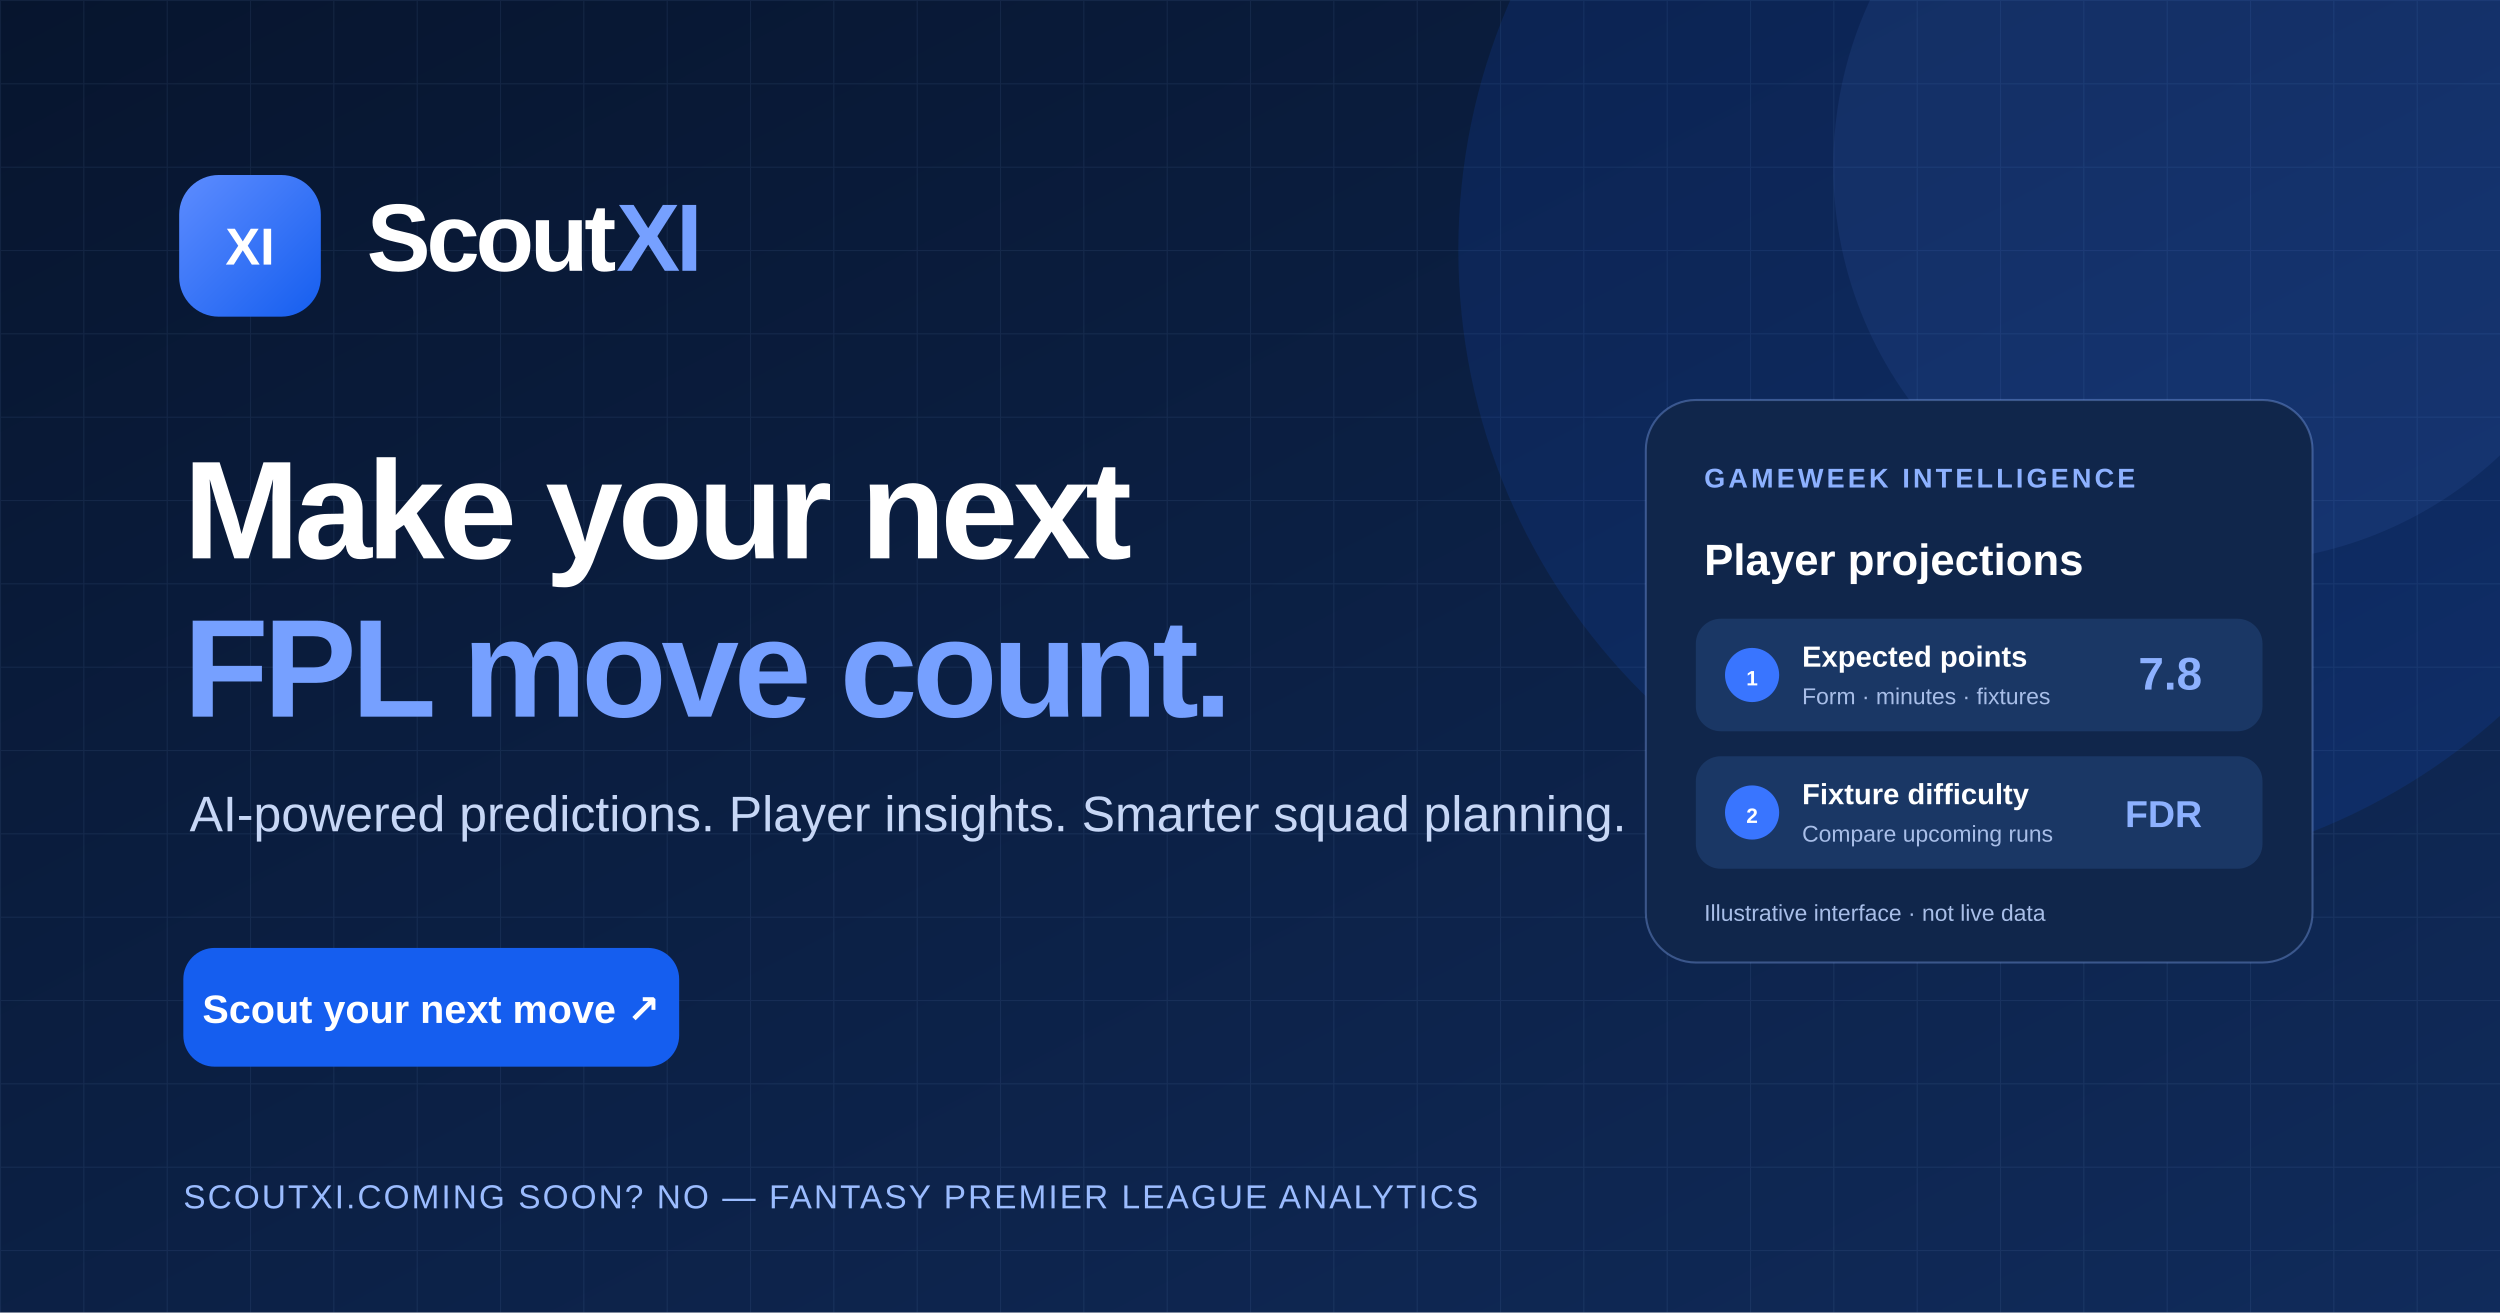
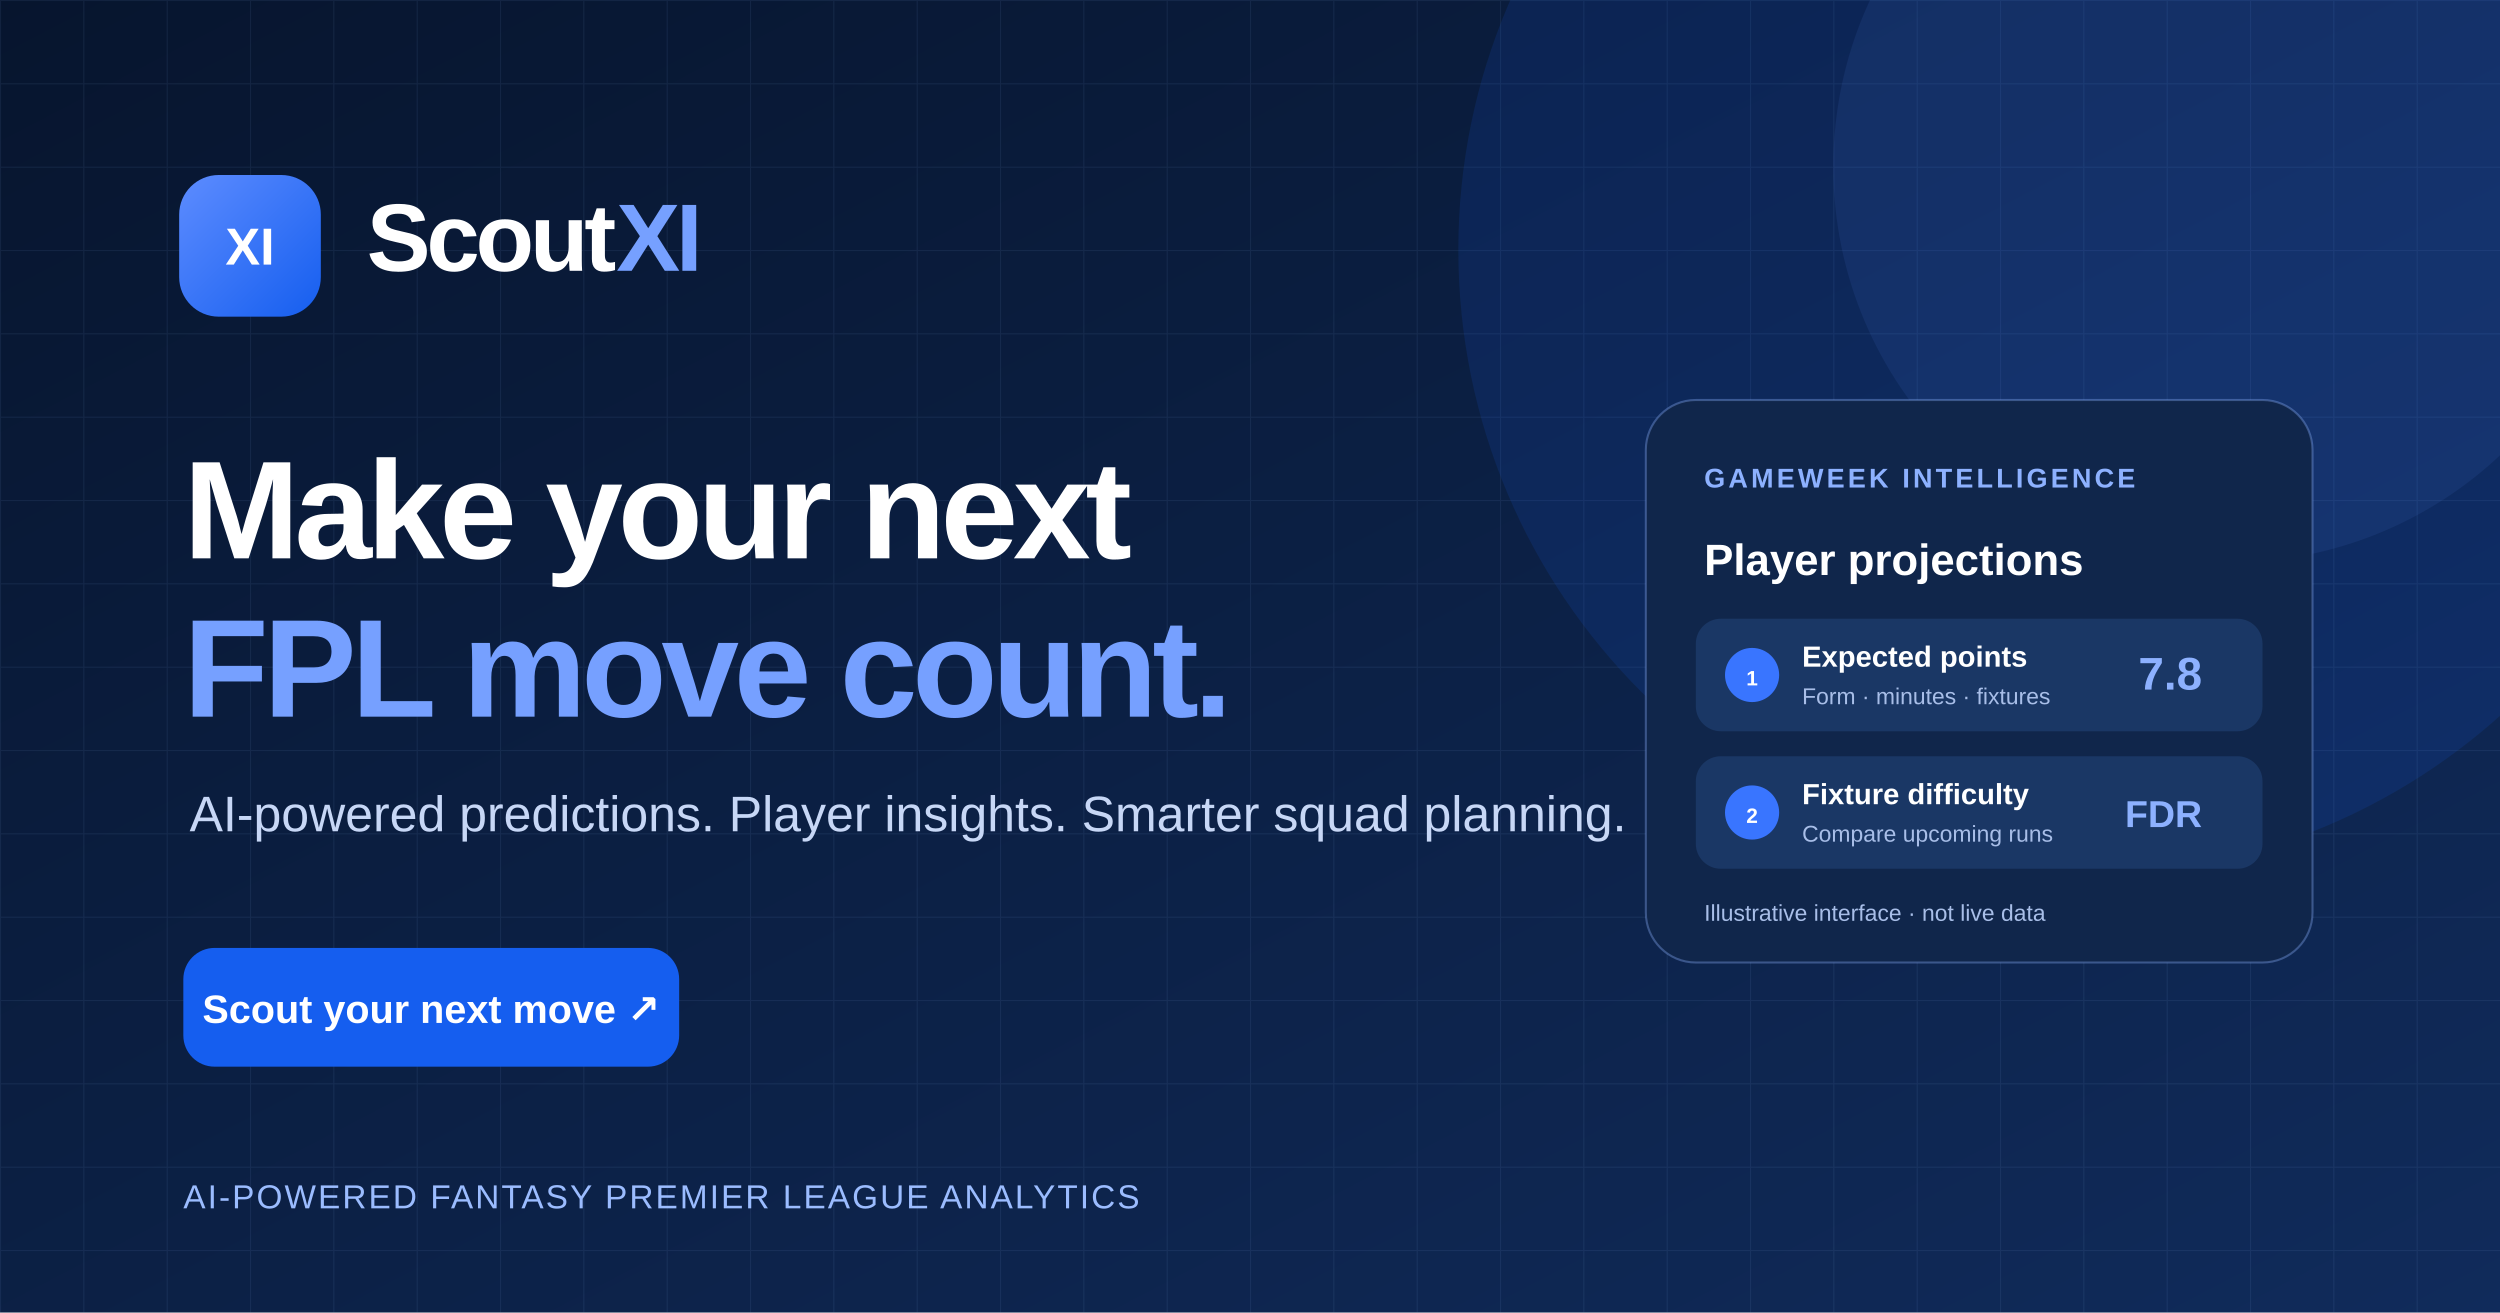
<svg xmlns="http://www.w3.org/2000/svg" width="1200" height="630" viewBox="0 0 1200 630">
  <defs>
    <linearGradient id="bg" x1="0" y1="0" x2="1" y2="1">
      <stop stop-color="#07152e" />
      <stop offset="1" stop-color="#102b5b" />
    </linearGradient>
    <linearGradient id="blue" x1="0" y1="0" x2="1" y2="1">
      <stop stop-color="#5d8cff" />
      <stop offset="1" stop-color="#155eef" />
    </linearGradient>
    <pattern id="grid" width="40" height="40" patternUnits="userSpaceOnUse">
      <path d="M40 0H0V40" fill="none" stroke="#9bbcff" stroke-opacity=".08" />
    </pattern>
  </defs>
  <rect width="1200" height="630" fill="url(#bg)" />
  <rect width="1200" height="630" fill="url(#grid)" />
  <circle cx="1000" cy="120" r="300" fill="#155eef" opacity=".13" />
  <circle cx="1070" cy="80" r="190" fill="#5d8cff" opacity=".09" />
  <rect x="86" y="84" width="68" height="68" rx="19" fill="url(#blue)" />
  <text x="120" y="127" text-anchor="middle" font-family="Arial,sans-serif" font-size="25" font-weight="900" fill="white">XI</text>
  <text x="176" y="130" font-family="Arial,sans-serif" font-size="46" font-weight="800" letter-spacing="-2" fill="white">Scout<tspan fill="#76a0ff">XI</tspan>
  </text>
  <text x="88" y="268" font-family="Arial,sans-serif" font-size="67" font-weight="800" letter-spacing="-2.5" fill="white">Make your next</text>
  <text x="88" y="344" font-family="Arial,sans-serif" font-size="67" font-weight="800" letter-spacing="-2.5" fill="#76a0ff">FPL move count.</text>
  <text x="91" y="399" font-family="Arial,sans-serif" font-size="24" fill="#c7d7f6">AI-powered predictions. Player insights. Smarter squad planning.</text>
  <rect x="88" y="455" width="238" height="57" rx="15" fill="#155eef" />
  <text x="207" y="491" text-anchor="middle" font-family="Arial,sans-serif" font-size="19" font-weight="700" fill="white">Scout your next move ↗</text>
  <g transform="translate(790 192)">
    <rect width="320" height="270" rx="24" fill="#10264b" stroke="#8db1ff" stroke-opacity=".35" />
    <text x="28" y="42" font-family="Arial,sans-serif" font-size="13" font-weight="700" letter-spacing="1.5" fill="#8db1ff">GAMEWEEK INTELLIGENCE</text>
    <text x="28" y="84" font-family="Arial,sans-serif" font-size="21" font-weight="700" fill="white">Player projections</text>
    <rect x="24" y="105" width="272" height="54" rx="12" fill="#1a3765" />
    <circle cx="51" cy="132" r="13" fill="#3975ff" />
    <text x="51" y="137" text-anchor="middle" font-family="Arial,sans-serif" font-size="10" font-weight="700" fill="white">1</text>
    <text x="75" y="128" font-family="Arial,sans-serif" font-size="14" font-weight="700" fill="white">Expected points</text>
    <text x="75" y="146" font-family="Arial,sans-serif" font-size="11" fill="#a8bee8">Form · minutes · fixtures</text>
    <text x="267" y="139" text-anchor="end" font-family="Arial,sans-serif" font-size="22" font-weight="800" fill="#8db1ff">7.8</text>
    <rect x="24" y="171" width="272" height="54" rx="12" fill="#1a3765" />
    <circle cx="51" cy="198" r="13" fill="#3975ff" />
    <text x="51" y="203" text-anchor="middle" font-family="Arial,sans-serif" font-size="10" font-weight="700" fill="white">2</text>
    <text x="75" y="194" font-family="Arial,sans-serif" font-size="14" font-weight="700" fill="white">Fixture difficulty</text>
    <text x="75" y="212" font-family="Arial,sans-serif" font-size="11" fill="#a8bee8">Compare upcoming runs</text>
    <text x="267" y="205" text-anchor="end" font-family="Arial,sans-serif" font-size="18" font-weight="800" fill="#8db1ff">FDR</text>
    <text x="28" y="250" font-family="Arial,sans-serif" font-size="11" fill="#a8bee8">Illustrative interface · not live data</text>
  </g>
-   <text x="88" y="580" font-family="Arial,sans-serif" font-size="16" letter-spacing="1" fill="#9bbcff">SCOUTXI.COMING SOON? NO — FANTASY PREMIER LEAGUE ANALYTICS</text>
+   <text x="88" y="580" font-family="Arial,sans-serif" font-size="16" letter-spacing="1" fill="#9bbcff">AI-POWERED FANTASY PREMIER LEAGUE ANALYTICS</text>
</svg>
